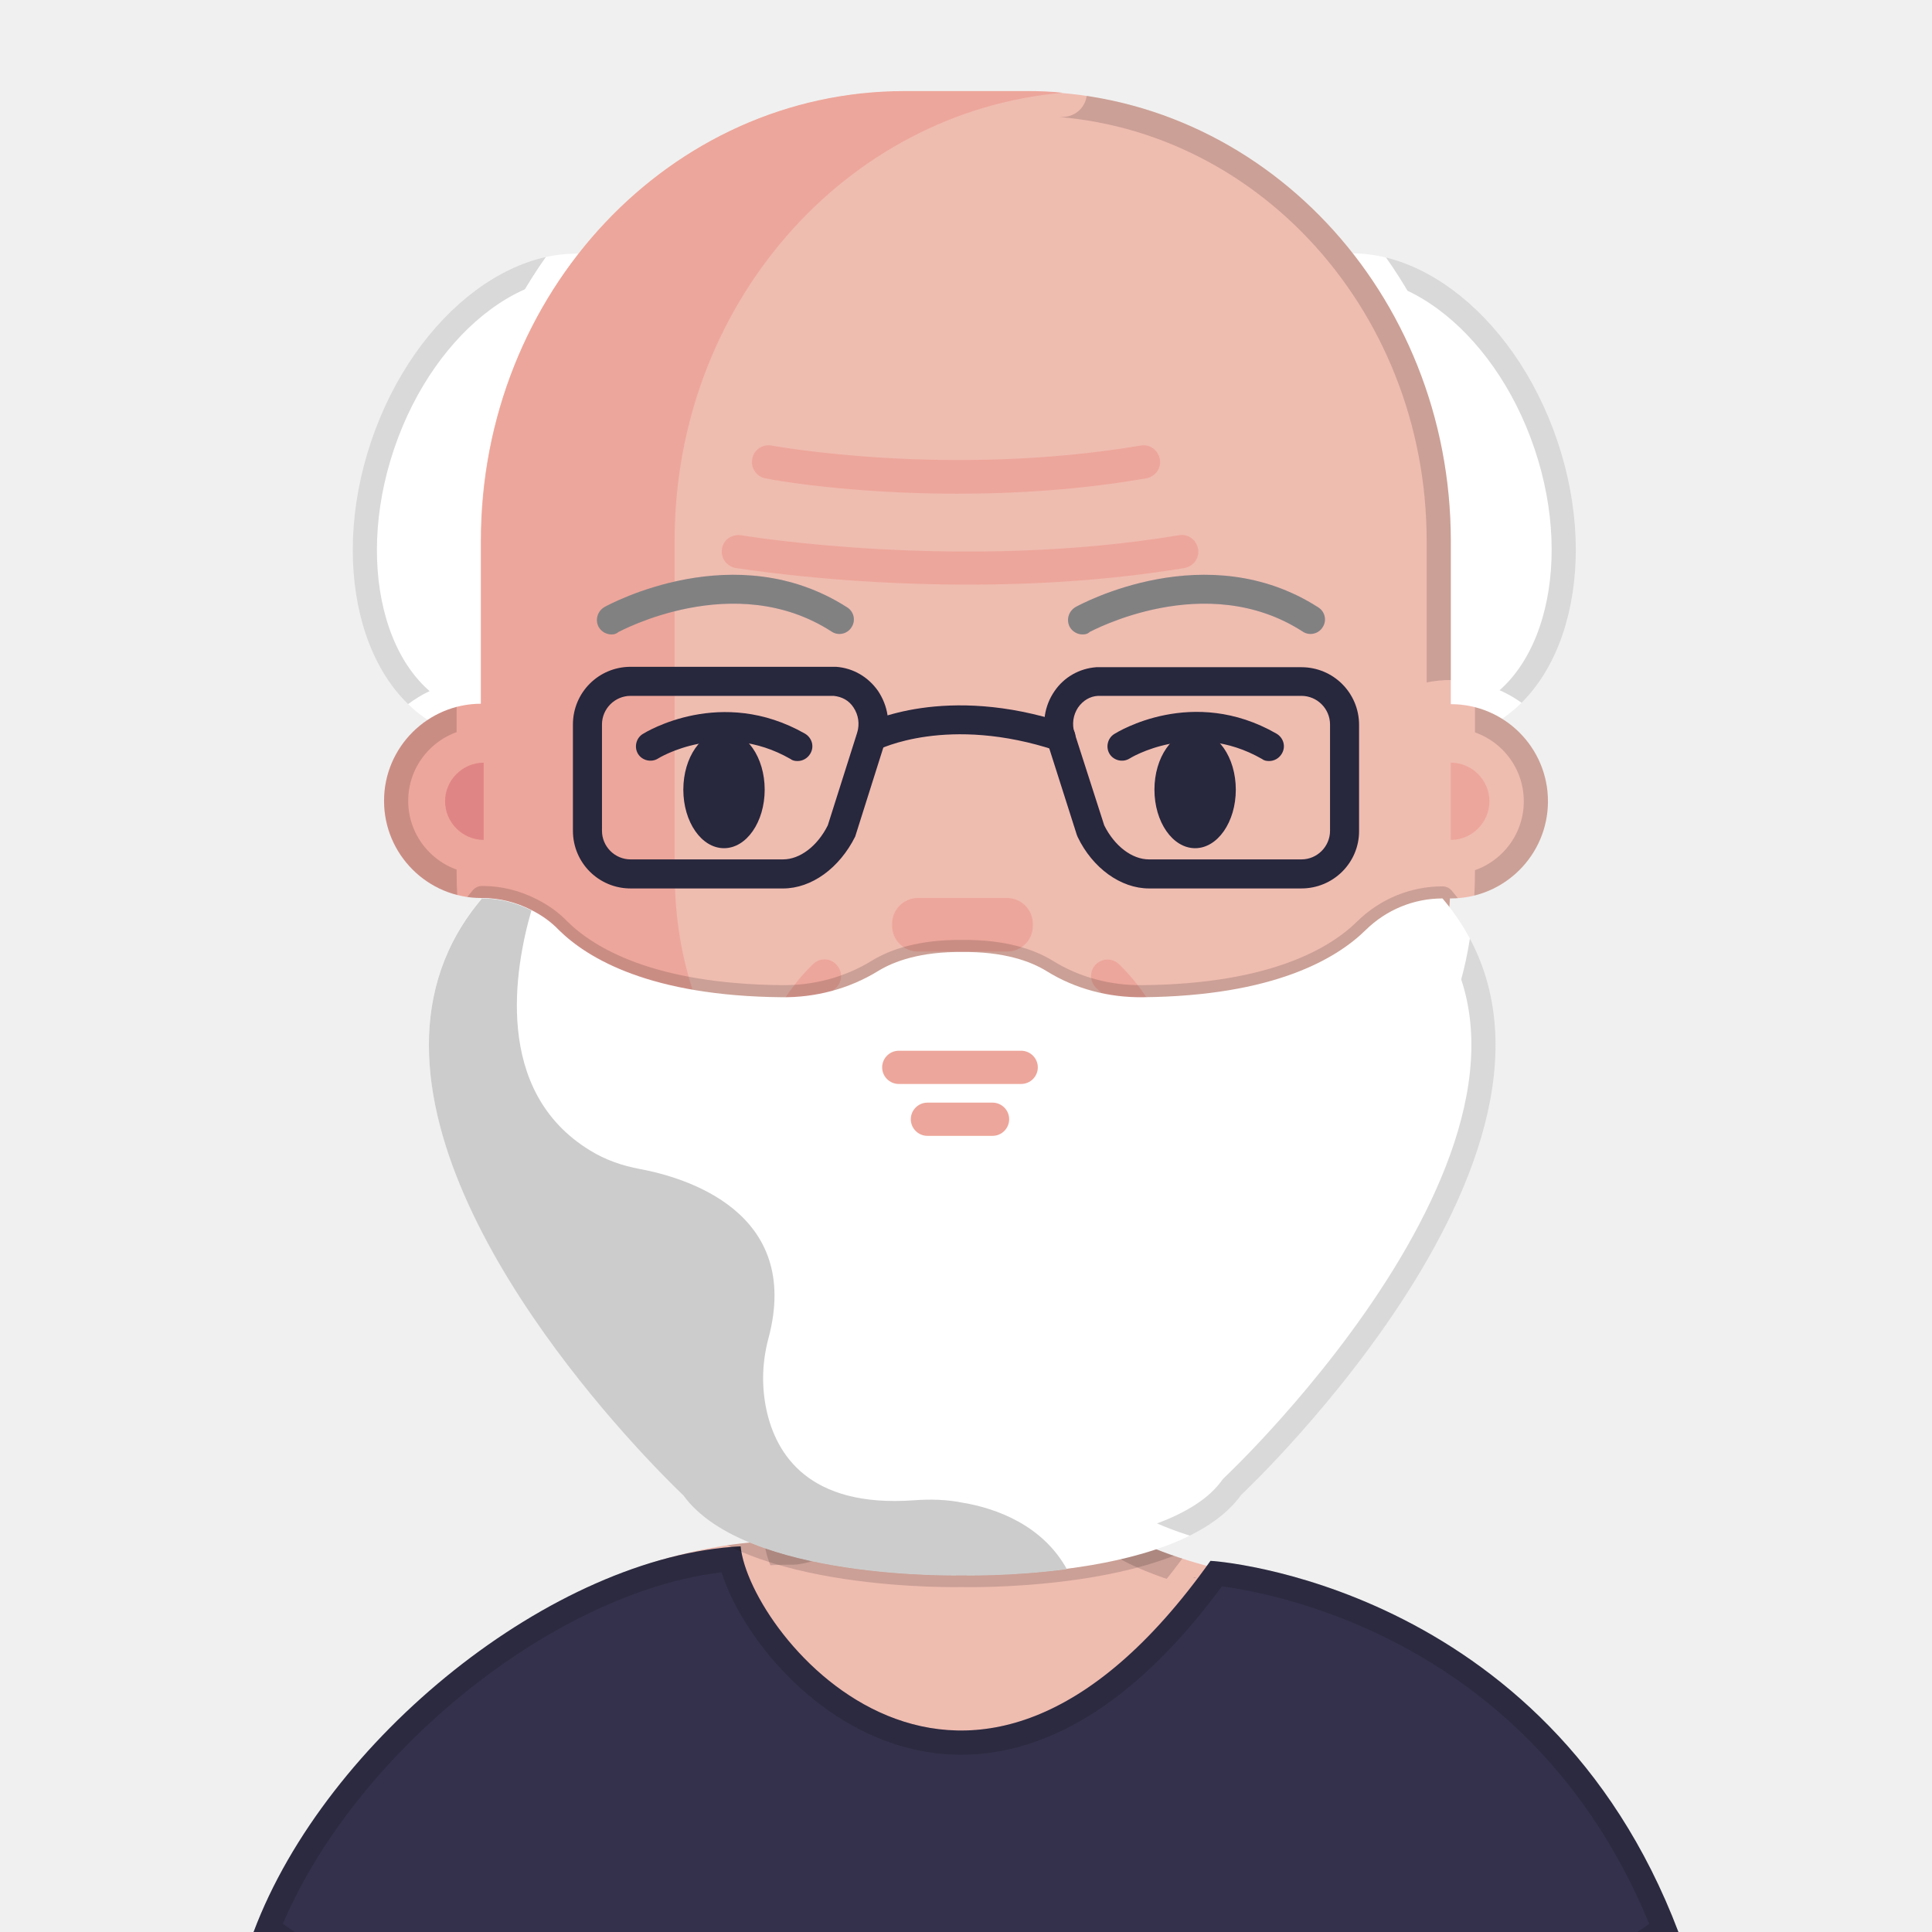
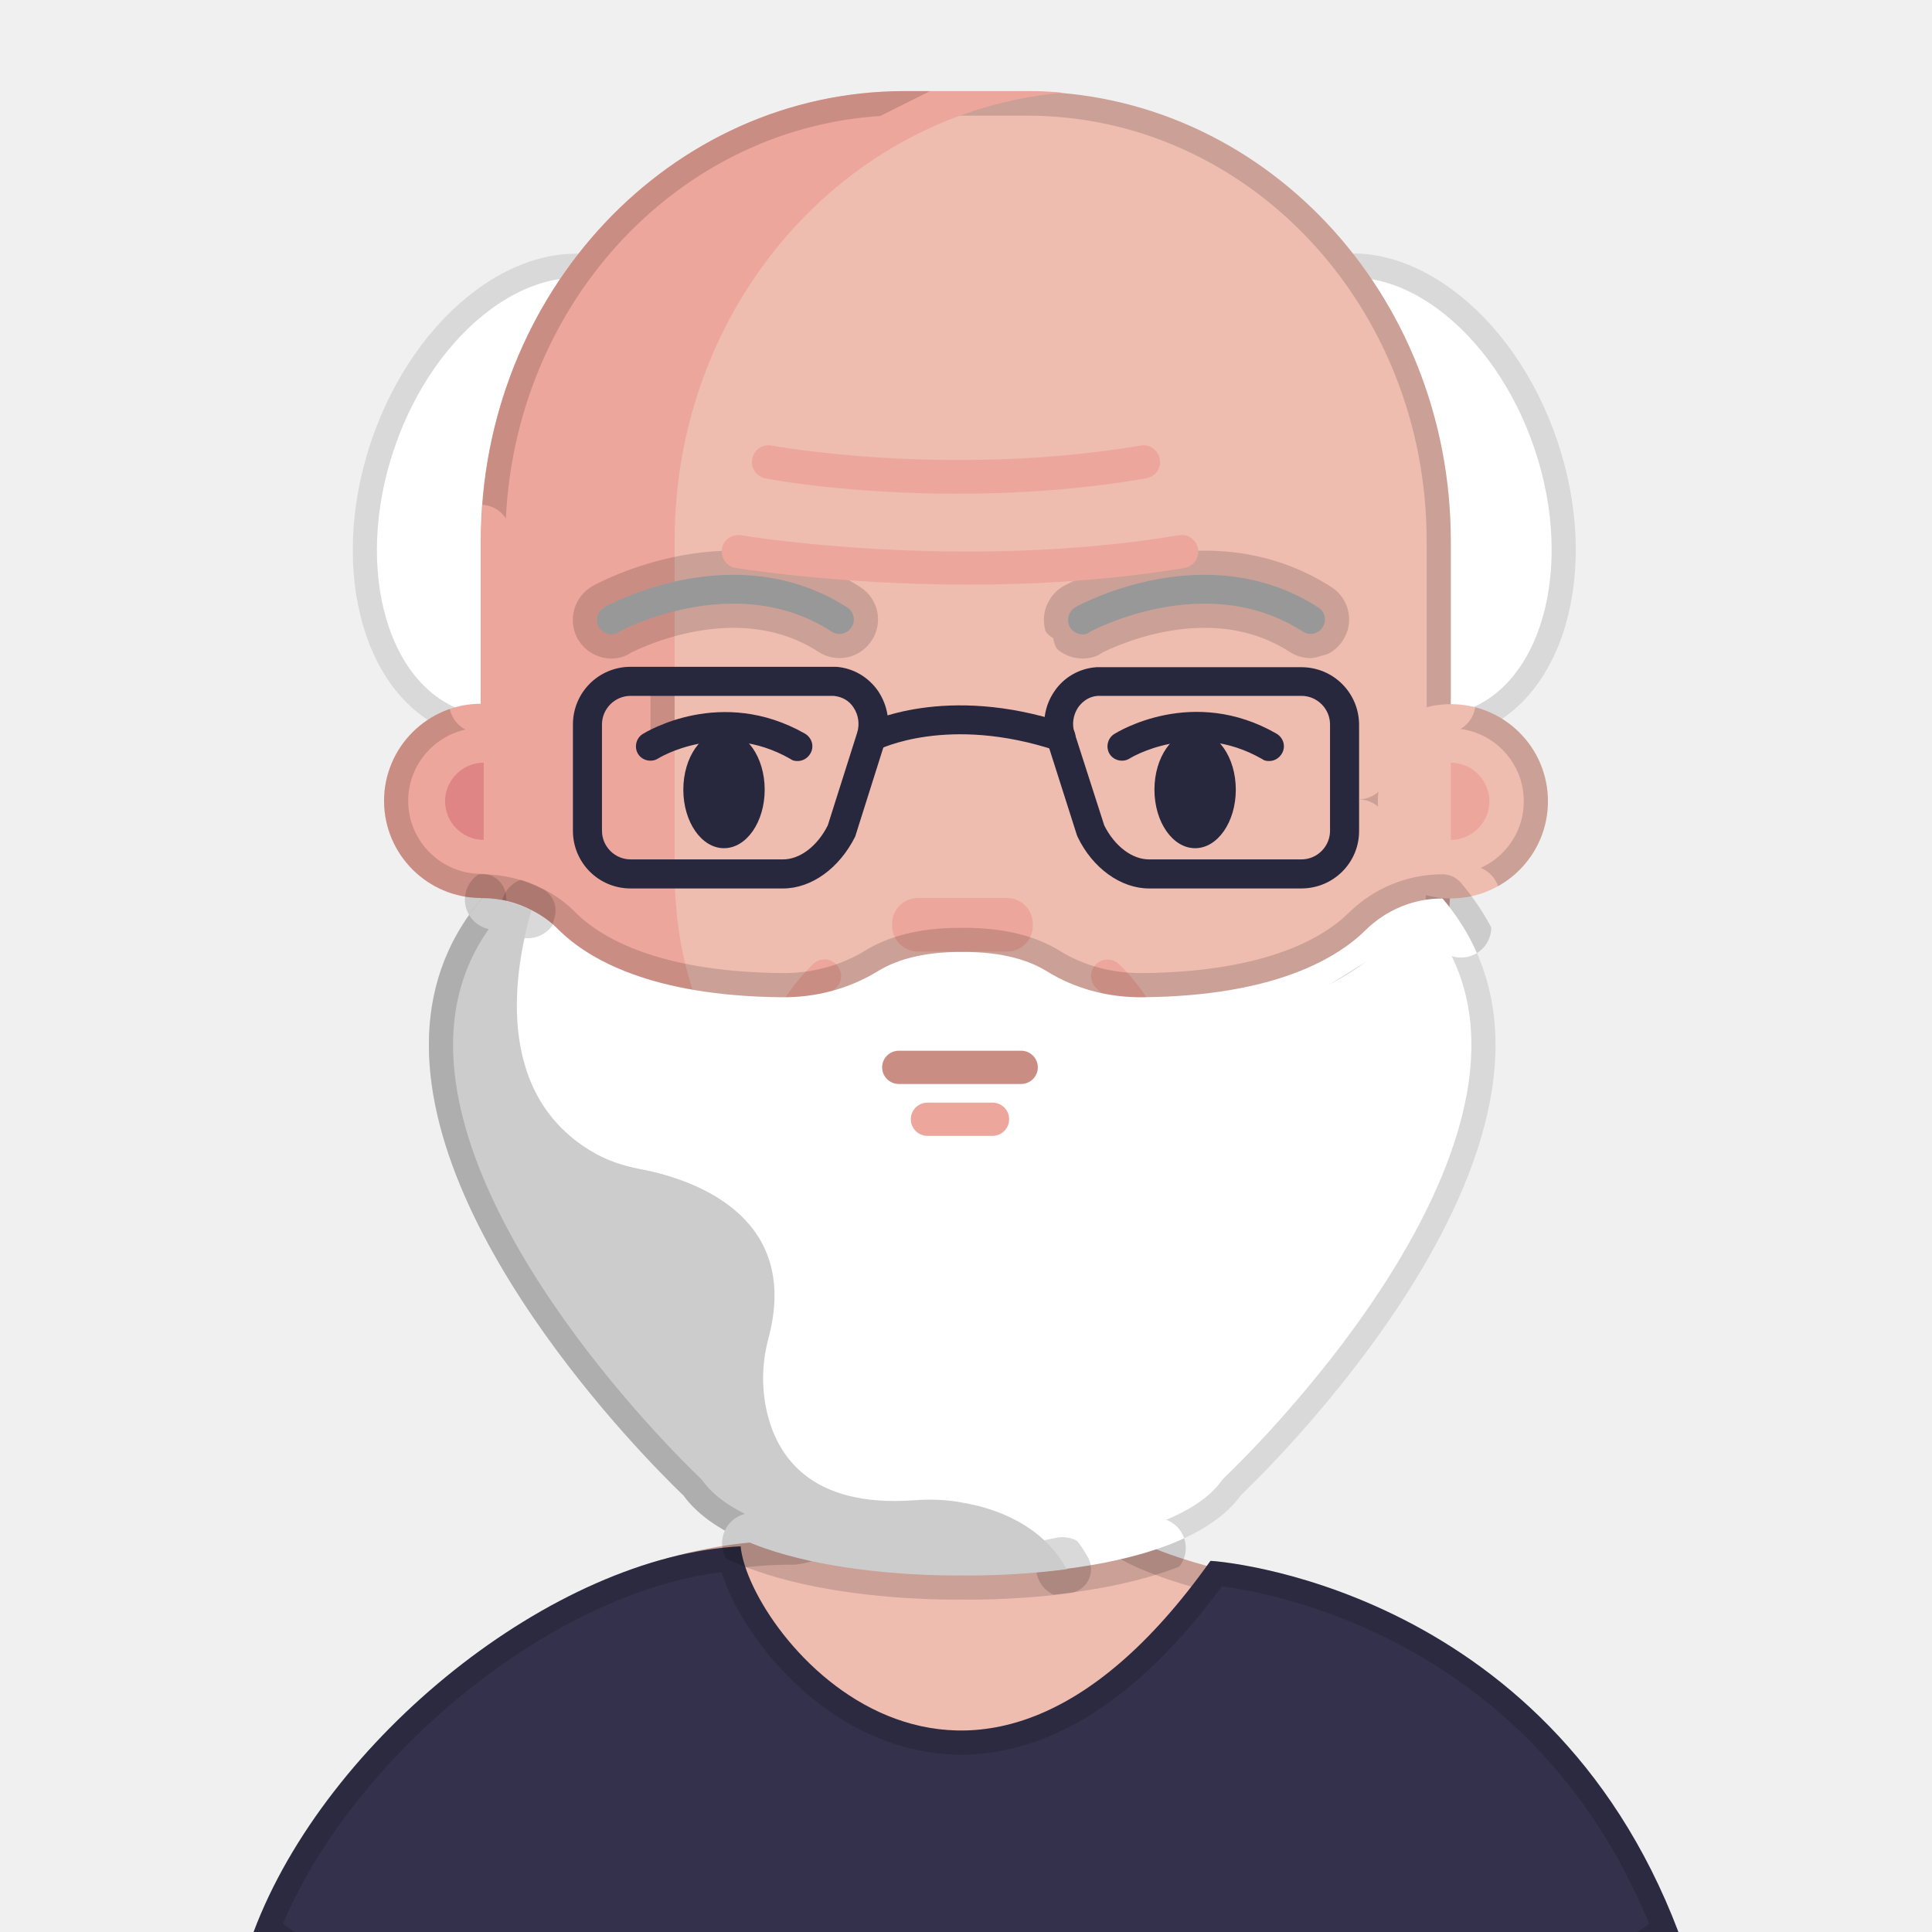
<svg xmlns="http://www.w3.org/2000/svg" id="Layer_1" viewBox="0 0 160 160">
+   <style>.abl{fill:none;stroke:#000;stroke-opacity:0.15;stroke-width:4;stroke-linejoin:round}.abc,.abk{fill:none;stroke:#000;stroke-width:5;stroke-linecap:round;stroke-linejoin:round}.abk{stroke:#fff}</style>
  <defs>
    <style>.cls-1{fill:#ccc;}.cls-2{fill:#989899;}.cls-3{fill:#fff;}.cls-4{fill:#efbcb0;}.cls-5{fill:#33314b;}.cls-6{fill:#eda69b;}.cls-7{fill:#e08585;}.cls-8{fill:#27273d;}</style>
  </defs>
  <g id="Avatars">
    <g id="Artboard">
      <g id="Men">
        <g id="Old-People-Avatar_43">
          <g fill="#fff">
            <ellipse cx="44.385" cy="41.154" rx="20.693" ry="14.403" transform="translate(-8.808386 70.03527) rotate(-71.3368)" id="ab0" />
          </g>
-           <mask id="am0" maskUnits="userSpaceOnUse" x="0" y="0" width="160" height="160">
+           <mask id="am0" maskUnits="userSpaceOnUse" x="-40" y="-40" width="240" height="240">
            <use href="#ab0" fill="#fff" />
-             <use href="#ab3" fill="#000" stroke="#000" stroke-width="4" stroke-linejoin="round" />
-             <use href="#ab4" fill="#000" stroke="#000" stroke-width="4" stroke-linejoin="round" />
-             <use href="#ab6" fill="#000" stroke="#000" stroke-width="4" stroke-linejoin="round" />
-             <use href="#ab9" fill="#000" stroke="#000" stroke-width="4" stroke-linejoin="round" />
-             <use href="#ab11" fill="#000" stroke="#000" stroke-width="4" stroke-linejoin="round" />
-             <use href="#ab12" fill="#000" stroke="#000" stroke-width="4" stroke-linejoin="round" />
          </mask>
-           <use href="#ab0" fill="none" stroke="#000" stroke-opacity="0.15" stroke-width="4" stroke-linejoin="round" mask="url(#am0)" />
+           <use class="abl" href="#ab0" mask="url(#am0)" />
          <g fill="#fff">
            <ellipse cx="115.331" cy="41.129" rx="14.403" ry="20.693" transform="translate(-7.096949 39.06915) rotate(-18.6632)" id="ab1" />
          </g>
-           <mask id="am1" maskUnits="userSpaceOnUse" x="0" y="0" width="160" height="160">
+           <mask id="am1" maskUnits="userSpaceOnUse" x="-40" y="-40" width="240" height="240">
            <use href="#ab1" fill="#fff" />
-             <use href="#ab3" fill="#000" stroke="#000" stroke-width="4" stroke-linejoin="round" />
-             <use href="#ab5" fill="#000" stroke="#000" stroke-width="4" stroke-linejoin="round" />
-             <use href="#ab7" fill="#000" stroke="#000" stroke-width="4" stroke-linejoin="round" />
-             <use href="#ab11" fill="#000" stroke="#000" stroke-width="4" stroke-linejoin="round" />
          </mask>
-           <use href="#ab1" fill="none" stroke="#000" stroke-opacity="0.15" stroke-width="4" stroke-linejoin="round" mask="url(#am1)" />
+           <use class="abl" href="#ab1" mask="url(#am1)" />
          <g fill="#efbcb0">
            <path d="M133.934,151.541c-6.084,4.744-12.822,8.663-20.006,11.688H46.072c-7.219-3.025-13.922-6.944-20.006-11.688l2.441-3.266c8.559-11.481,22.275-20.694,37.022-20.694h.206c2.097-.275,3.231-1.409,3.403-3.403v-18.597h21.931v18.597c0,4.469,13.819,6.463,16.878,7.528,9.9,3.472,17.256,8.147,23.547,16.534l2.441,3.3Z" id="ab2" />
          </g>
-           <mask id="am2" maskUnits="userSpaceOnUse" x="0" y="0" width="160" height="160">
-             <use href="#ab2" fill="#fff" />
-             <use href="#ab19" fill="#000" stroke="#000" stroke-width="4" stroke-linejoin="round" />
-           </mask>
-           <use href="#ab2" fill="none" stroke="#000" stroke-opacity="0.15" stroke-width="4" stroke-linejoin="round" mask="url(#am2)" />
-           <mask id="ao23_2" maskUnits="userSpaceOnUse" x="0" y="0" width="160" height="160">
+           <mask id="am2" maskUnits="userSpaceOnUse" x="-40" y="-40" width="240" height="240">
            <use href="#ab2" fill="#fff" />
          </mask>
-           <use href="#ab23" fill="none" stroke="#000" stroke-opacity="0.15" stroke-width="2" stroke-linejoin="round" mask="url(#ao23_2)" />
+           <use class="abl" href="#ab2" mask="url(#am2)" />
          <g fill="#efbcb0">
            <path d="M120.15,44.806v27.328c0,20.384-16.225,26.916-28.05,37.262-7.047,6.153-17.188,6.153-24.234,0-11.825-10.347-28.05-16.878-28.05-37.262v-27.328c0-20.556,15.709-37.228,35.062-37.228h10.175c19.422,0,35.097,16.672,35.097,37.228Z" id="ab3" />
          </g>
-           <mask id="am3" maskUnits="userSpaceOnUse" x="0" y="0" width="160" height="160">
-             <use href="#ab3" fill="#fff" />
-             <use href="#ab4" fill="#000" stroke="#000" stroke-width="4" stroke-linejoin="round" />
-             <use href="#ab5" fill="#000" stroke="#000" stroke-width="4" stroke-linejoin="round" />
-             <use href="#ab8" fill="#000" stroke="#000" stroke-width="4" stroke-linejoin="round" />
-             <use href="#ab9" fill="#000" stroke="#000" stroke-width="4" stroke-linejoin="round" />
-             <use href="#ab11" fill="#000" stroke="#000" stroke-width="4" stroke-linejoin="round" />
-             <use href="#ab12" fill="#000" stroke="#000" stroke-width="4" stroke-linejoin="round" />
-             <use href="#ab17" fill="#000" stroke="#000" stroke-width="4" stroke-linejoin="round" />
-             <use href="#ab18" fill="#000" stroke="#000" stroke-width="4" stroke-linejoin="round" />
-             <use href="#ab24" fill="#000" stroke="#000" stroke-width="4" stroke-linejoin="round" />
-             <use href="#ab25" fill="#000" stroke="#000" stroke-width="4" stroke-linejoin="round" />
-             <use href="#ab6" fill="#000" stroke="#000" stroke-width="4" stroke-linejoin="round" />
-             <use href="#ab7" fill="#000" stroke="#000" stroke-width="4" stroke-linejoin="round" />
-           </mask>
-           <use href="#ab3" fill="none" stroke="#000" stroke-opacity="0.15" stroke-width="4" stroke-linejoin="round" mask="url(#am3)" />
-           <mask id="ao23_3" maskUnits="userSpaceOnUse" x="0" y="0" width="160" height="160">
+           <mask id="am3" maskUnits="userSpaceOnUse" x="-40" y="-40" width="240" height="240">
            <use href="#ab3" fill="#fff" />
          </mask>
-           <use href="#ab23" fill="none" stroke="#000" stroke-opacity="0.15" stroke-width="2" stroke-linejoin="round" mask="url(#ao23_3)" />
+           <use class="abl" href="#ab3" mask="url(#am3)" />
          <g fill="#eda69b">
            <path d="M55.869,72.1v-27.328c0-19.525,14.128-35.509,32.141-37.091-.963-.103-1.925-.138-2.922-.138h-10.175c-19.388,0-35.063,16.672-35.063,37.228v13.509c-4.434,0-8.044,3.609-8.044,8.044s3.609,8.044,8.044,8.044h.069c1.169,18.597,16.603,25.025,27.947,34.994,5.775,5.053,13.612,5.981,20.144,2.75-1.444-.722-2.819-1.616-4.125-2.75-11.791-10.347-28.016-16.878-28.016-37.262Z" id="ab4" />
          </g>
-           <mask id="am4" maskUnits="userSpaceOnUse" x="0" y="0" width="160" height="160">
+           <mask id="am4" maskUnits="userSpaceOnUse" x="-40" y="-40" width="240" height="240">
            <use href="#ab4" fill="#fff" />
-             <use href="#ab3" fill="#000" stroke="#000" stroke-width="4" stroke-linejoin="round" />
-             <use href="#ab8" fill="#000" stroke="#000" stroke-width="4" stroke-linejoin="round" />
-             <use href="#ab9" fill="#000" stroke="#000" stroke-width="4" stroke-linejoin="round" />
-             <use href="#ab11" fill="#000" stroke="#000" stroke-width="4" stroke-linejoin="round" />
-             <use href="#ab12" fill="#000" stroke="#000" stroke-width="4" stroke-linejoin="round" />
-             <use href="#ab17" fill="#000" stroke="#000" stroke-width="4" stroke-linejoin="round" />
-             <use href="#ab18" fill="#000" stroke="#000" stroke-width="4" stroke-linejoin="round" />
-             <use href="#ab24" fill="#000" stroke="#000" stroke-width="4" stroke-linejoin="round" />
-             <use href="#ab25" fill="#000" stroke="#000" stroke-width="4" stroke-linejoin="round" />
-             <use href="#ab6" fill="#000" stroke="#000" stroke-width="4" stroke-linejoin="round" />
-             <use href="#ab7" fill="#000" stroke="#000" stroke-width="4" stroke-linejoin="round" />
+             <polyline class="abc" points="39.7,58.2 39.8,44.3" />
+             <polyline class="abc" points="86.7,7.5 78.7,9.5 73.3,12.2 68.3,15.8 61.8,23.3 58.0,31.5" />
+             <polyline class="abc" points="57.8,31.7 55.8,40.0 55.8,48.0" />
+             <polyline class="abc" points="55.8,50.7 55.8,55.0" />
+             <polyline class="abc" points="55.8,62.3 55.8,71.0" />
+             <polyline class="abc" points="55.8,73.7 57.2,81.7" />
          </mask>
-           <use href="#ab4" fill="none" stroke="#000" stroke-opacity="0.15" stroke-width="4" stroke-linejoin="round" mask="url(#am4)" />
-           <mask id="ao23_4" maskUnits="userSpaceOnUse" x="0" y="0" width="160" height="160">
-             <use href="#ab4" fill="#fff" />
-           </mask>
-           <use href="#ab23" fill="none" stroke="#000" stroke-opacity="0.15" stroke-width="2" stroke-linejoin="round" mask="url(#ao23_4)" />
+           <use class="abl" href="#ab4" mask="url(#am4)" />
          <g fill="#efbcb0">
            <circle cx="120.15" cy="66.359" r="8.044" id="ab5" />
          </g>
-           <mask id="am5" maskUnits="userSpaceOnUse" x="0" y="0" width="160" height="160">
+           <mask id="am5" maskUnits="userSpaceOnUse" x="-40" y="-40" width="240" height="240">
            <use href="#ab5" fill="#fff" />
-             <use href="#ab3" fill="#000" stroke="#000" stroke-width="4" stroke-linejoin="round" />
+             <polyline class="abc" points="121.7,74.2 119.7,74.2" />
+             <polyline class="abc" points="119.3,74.2 115.3,72.8 113.2,70.7 112.5,68.7" />
+             <polyline class="abc" points="112.5,63.7 113.2,61.7 115.3,59.5 119.7,58.2" />
          </mask>
-           <use href="#ab5" fill="none" stroke="#000" stroke-opacity="0.15" stroke-width="4" stroke-linejoin="round" mask="url(#am5)" />
-           <mask id="ao23_5" maskUnits="userSpaceOnUse" x="0" y="0" width="160" height="160">
-             <use href="#ab5" fill="#fff" />
-           </mask>
-           <use href="#ab23" fill="none" stroke="#000" stroke-opacity="0.15" stroke-width="2" stroke-linejoin="round" mask="url(#ao23_5)" />
+           <use class="abl" href="#ab5" mask="url(#am5)" />
          <g fill="#989899">
            <path d="M50.644,52.541c-.412,0-.825-.206-1.066-.619-.309-.584-.103-1.306.481-1.65.447-.241,10.863-5.912,20.109.034.55.344.722,1.1.344,1.65-.344.55-1.1.722-1.65.344-8.044-5.191-17.531,0-17.634.034-.206.172-.378.206-.584.206Z" id="ab6" />
          </g>
-           <mask id="am6" maskUnits="userSpaceOnUse" x="0" y="0" width="160" height="160">
-             <use href="#ab6" fill="#fff" />
+           <mask id="ao6" maskUnits="userSpaceOnUse" x="-40" y="-40" width="240" height="240">
+             <polyline class="abk" points="50.7,52.5 49.2,51.0 50.3,49.8 55.8,48.0" />
+             <polyline class="abk" points="56.0,47.8 63.3,47.5 67.0,48.5 70.5,50.7 70.0,52.2 68.7,52.2 62.7,49.8 56.0,50.5" />
+             <polyline class="abk" points="55.7,50.5 50.7,52.5" />
+             <use href="#ab6" fill="#000" />
          </mask>
-           <use href="#ab6" fill="none" stroke="#000" stroke-opacity="0.15" stroke-width="4" stroke-linejoin="round" mask="url(#am6)" />
+           <use class="abl" href="#ab6" mask="url(#ao6)" />
          <g fill="#989899">
            <path d="M89.659,52.541c-.412,0-.825-.206-1.066-.619-.309-.584-.103-1.306.481-1.65.447-.241,10.863-5.912,20.109.034.55.344.722,1.1.344,1.65-.344.55-1.1.722-1.65.344-8.044-5.191-17.531,0-17.634.034-.172.172-.378.206-.584.206Z" id="ab7" />
          </g>
-           <mask id="am7" maskUnits="userSpaceOnUse" x="0" y="0" width="160" height="160">
-             <use href="#ab7" fill="#fff" />
+           <mask id="ao7" maskUnits="userSpaceOnUse" x="-40" y="-40" width="240" height="240">
+             <polyline class="abk" points="88.5,50.7 92.3,48.5 96.7,47.5 104.0,47.8 108.7,49.8 109.5,51.7 107.7,52.2 101.7,49.8 95.3,50.5" />
+             <polyline class="abk" points="95.0,50.5 89.7,52.5" />
+             <use href="#ab7" fill="#000" />
          </mask>
-           <use href="#ab7" fill="none" stroke="#000" stroke-opacity="0.15" stroke-width="4" stroke-linejoin="round" mask="url(#am7)" />
-           <g fill="#eda69b">
-             <path d="M83.403,78.803h-7.391c-1.169,0-2.131-.963-2.131-2.131v-.172c0-1.169.963-2.131,2.131-2.131h7.391c1.169,0,2.131.963,2.131,2.131v.172c0,1.203-.963,2.131-2.131,2.131Z" id="ab8" />
-           </g>
-           <mask id="ao23_8" maskUnits="userSpaceOnUse" x="0" y="0" width="160" height="160">
-             <use href="#ab8" fill="#fff" />
-           </mask>
-           <use href="#ab23" fill="none" stroke="#000" stroke-opacity="0.15" stroke-width="2" stroke-linejoin="round" mask="url(#ao23_8)" />
-           <g fill="#e08585">
-             <path d="M40.056,63.162c-1.753,0-3.197,1.444-3.197,3.197s1.444,3.197,3.197,3.197v-6.394Z" id="ab9" />
-           </g>
+           <use class="abl" href="#ab7" mask="url(#ao7)" />
+           <path id="Path-4" class="cls-6" d="M83.403,78.803h-7.391c-1.169,0-2.131-.963-2.131-2.131v-.172c0-1.169.963-2.131,2.131-2.131h7.391c1.169,0,2.131.963,2.131,2.131v.172c0,1.203-.963,2.131-2.131,2.131Z" />
+           <path id="Path-5" class="cls-7" d="M40.056,63.162c-1.753,0-3.197,1.444-3.197,3.197s1.444,3.197,3.197,3.197v-6.394Z" />
          <path id="Path-6" class="cls-6" d="M120.15,69.556c1.753,0,3.197-1.444,3.197-3.197s-1.444-3.197-3.197-3.197v6.394Z" />
-           <g fill="#eda69b">
-             <path d="M80.172,48.416c-10.931,0-19.113-1.375-19.25-1.375-.756-.138-1.238-.825-1.134-1.581.103-.756.825-1.238,1.581-1.134.172.034,18.15,3.025,36.266,0,.756-.138,1.444.378,1.581,1.134.138.756-.378,1.444-1.134,1.581-6.222,1.031-12.409,1.375-17.909,1.375Z" id="ab11" />
-           </g>
-           <g fill="#eda69b">
-             <path d="M79.313,40.887c-9.075,0-15.503-1.169-15.916-1.272-.756-.138-1.238-.859-1.1-1.616.138-.756.859-1.238,1.616-1.1.138.034,14.644,2.681,30.559,0,.756-.138,1.444.378,1.581,1.134.137.756-.378,1.444-1.134,1.581-5.569.963-10.931,1.272-15.606,1.272Z" id="ab12" />
-           </g>
+           <path class="cls-6" d="M80.172,48.416c-10.931,0-19.113-1.375-19.25-1.375-.756-.138-1.238-.825-1.134-1.581.103-.756.825-1.238,1.581-1.134.172.034,18.15,3.025,36.266,0,.756-.138,1.444.378,1.581,1.134.138.756-.378,1.444-1.134,1.581-6.222,1.031-12.409,1.375-17.909,1.375Z" />
+           <path class="cls-6" d="M79.313,40.887c-9.075,0-15.503-1.169-15.916-1.272-.756-.138-1.238-.859-1.1-1.616.138-.756.859-1.238,1.616-1.1.138.034,14.644,2.681,30.559,0,.756-.138,1.444.378,1.581,1.134.137.756-.378,1.444-1.134,1.581-5.569.963-10.931,1.272-15.606,1.272Z" />
          <ellipse id="Oval-4" class="cls-8" cx="59.959" cy="65.397" rx="3.369" ry="4.847" />
          <ellipse id="Oval-5" class="cls-8" cx="98.975" cy="65.397" rx="3.369" ry="4.847" />
          <path class="cls-8" d="M66.044,63.025c-.206,0-.412-.034-.584-.172-5.706-3.266-10.931-.069-10.966-.034-.55.344-1.306.172-1.65-.378-.344-.55-.172-1.306.378-1.65.275-.172,6.497-3.987,13.441-.034.584.344.791,1.066.447,1.65-.241.412-.653.619-1.066.619Z" />
          <path class="cls-8" d="M105.094,63.025c-.206,0-.412-.034-.584-.172-5.706-3.266-10.931-.069-10.966-.034-.55.344-1.306.172-1.65-.378-.344-.55-.172-1.306.378-1.65.275-.172,6.497-4.022,13.441-.034.584.344.791,1.066.447,1.65-.241.412-.653.619-1.066.619Z" />
-           <g fill="#eda69b">
-             <path d="M67.419,101.628c-.412,0-.791-.172-1.066-.516-9.488-11.894.928-21.209,1.031-21.312.584-.516,1.444-.447,1.925.138.516.584.447,1.444-.138,1.925h0c-.344.309-8.525,7.734-.688,17.531.481.584.378,1.444-.206,1.925-.275.206-.55.309-.859.309Z" id="ab17" />
-           </g>
-           <mask id="ao23_17" maskUnits="userSpaceOnUse" x="0" y="0" width="160" height="160">
-             <use href="#ab17" fill="#fff" />
-           </mask>
-           <use href="#ab23" fill="none" stroke="#000" stroke-opacity="0.15" stroke-width="2" stroke-linejoin="round" mask="url(#ao23_17)" />
-           <g fill="#eda69b">
-             <path d="M92.581,101.628c-.309,0-.619-.103-.859-.309-.584-.481-.688-1.341-.206-1.925,7.803-9.797-.344-17.222-.688-17.531-.584-.516-.619-1.375-.138-1.925.516-.584,1.375-.619,1.925-.138.103.103,10.519,9.419,1.031,21.312-.241.309-.653.516-1.066.516Z" id="ab18" />
-           </g>
-           <mask id="ao23_18" maskUnits="userSpaceOnUse" x="0" y="0" width="160" height="160">
-             <use href="#ab18" fill="#fff" />
-           </mask>
-           <use href="#ab23" fill="none" stroke="#000" stroke-opacity="0.15" stroke-width="2" stroke-linejoin="round" mask="url(#ao23_18)" />
+           <path class="cls-6" d="M67.419,101.628c-.412,0-.791-.172-1.066-.516-9.488-11.894.928-21.209,1.031-21.312.584-.516,1.444-.447,1.925.138.516.584.447,1.444-.138,1.925h0c-.344.309-8.525,7.734-.688,17.531.481.584.378,1.444-.206,1.925-.275.206-.55.309-.859.309Z" />
+           <path class="cls-6" d="M92.581,101.628c-.309,0-.619-.103-.859-.309-.584-.481-.688-1.341-.206-1.925,7.803-9.797-.344-17.222-.688-17.531-.584-.516-.619-1.375-.138-1.925.516-.584,1.375-.619,1.925-.138.103.103,10.519,9.419,1.031,21.312-.241.309-.653.516-1.066.516Z" />
          <g fill="#33314b">
            <path d="M139,160c-15.022,11.963-38.306,10-59,10-20.591,0-44.013,1.825-59-10,6-16,24.831-31.147,40.334-31.938.722,7.391,18.734,29.597,38.912,1.203-.034-.034,27.753,1.734,38.753,30.734Z" id="ab19" />
          </g>
-           <mask id="am19" maskUnits="userSpaceOnUse" x="0" y="0" width="160" height="160">
+           <mask id="am19" maskUnits="userSpaceOnUse" x="-40" y="-40" width="240" height="240">
            <use href="#ab19" fill="#fff" />
          </mask>
-           <use href="#ab19" fill="none" stroke="#000" stroke-opacity="0.15" stroke-width="4" stroke-linejoin="round" mask="url(#am19)" />
-           <mask id="ao23_19" maskUnits="userSpaceOnUse" x="0" y="0" width="160" height="160">
-             <use href="#ab19" fill="#fff" />
-           </mask>
-           <use href="#ab23" fill="none" stroke="#000" stroke-opacity="0.15" stroke-width="2" stroke-linejoin="round" mask="url(#ao23_19)" />
+           <use class="abl" href="#ab19" mask="url(#am19)" />
          <path class="cls-8" d="M64.841,73.578h-12.616c-2.647,0-4.778-2.131-4.778-4.778v-8.8c0-2.647,2.131-4.778,4.778-4.778h17.016c1.409.103,2.647.825,3.472,1.994.825,1.238,1.066,2.716.619,4.125l-2.509,7.941c-1.306,2.612-3.609,4.297-5.981,4.297ZM52.225,57.628c-1.306,0-2.372,1.066-2.372,2.372v8.8c0,1.306,1.066,2.372,2.372,2.372h12.616c1.409,0,2.853-1.1,3.713-2.819l2.441-7.7c.206-.688.103-1.444-.309-2.062-.378-.584-.963-.894-1.65-.963h-16.809Z" />
          <path class="cls-8" d="M107.775,73.578h-12.616c-2.338,0-4.675-1.684-5.912-4.263l-.069-.172-2.475-7.769c-.447-1.409-.206-2.922.619-4.125.791-1.169,2.062-1.891,3.472-1.994h16.981c2.647,0,4.778,2.131,4.778,4.778v8.8c0,2.612-2.131,4.744-4.778,4.744ZM91.447,68.353c.859,1.719,2.303,2.819,3.713,2.819h12.616c1.306,0,2.372-1.066,2.372-2.372v-8.8c0-1.306-1.066-2.372-2.372-2.372h-16.844c-.653.034-1.238.378-1.65.963-.412.619-.516,1.375-.309,2.062l2.475,7.7Z" />
          <path class="cls-8" d="M87.872,62.234c-.138,0-.241-.034-.378-.069-9.006-2.991-14.713-.103-14.781-.069-.584.309-1.306.069-1.616-.516-.309-.584-.069-1.306.516-1.616.275-.138,6.669-3.369,16.637-.069.619.206.963.894.756,1.512-.172.481-.653.825-1.134.825Z" />
          <g fill="#fff">
            <path d="M102.791,123.8c-2.716,3.781-9.075,5.431-14.438,6.119-4.709.619-8.662.516-8.662.516,0,0-17.978.447-23.1-6.634,0,0-21.072-19.731-21.072-37.297,0-4.297,1.272-8.456,4.4-12.134,1.444,0,2.819.344,4.091.997.825.412,1.616.963,2.269,1.65,2.406,2.372,7.597,5.466,18.459,5.569,2.784.034,5.569-.688,7.975-2.166,1.341-.825,3.541-1.616,6.978-1.581,3.438-.034,5.638.756,6.978,1.581,2.372,1.478,5.156,2.2,7.975,2.166,10.863-.103,16.053-3.197,18.459-5.569,1.719-1.684,3.988-2.612,6.359-2.612,15.95,18.838-16.672,49.397-16.672,49.397Z" id="ab23" />
          </g>
-           <mask id="am23" maskUnits="userSpaceOnUse" x="0" y="0" width="160" height="160">
+           <mask id="am23" maskUnits="userSpaceOnUse" x="-40" y="-40" width="240" height="240">
            <use href="#ab23" fill="#fff" />
-             <use href="#ab26" fill="#000" stroke="#000" stroke-width="4" stroke-linejoin="round" />
-             <use href="#ab2" fill="#000" stroke="#000" stroke-width="4" stroke-linejoin="round" />
-             <use href="#ab3" fill="#000" stroke="#000" stroke-width="4" stroke-linejoin="round" />
-             <use href="#ab4" fill="#000" stroke="#000" stroke-width="4" stroke-linejoin="round" />
-             <use href="#ab5" fill="#000" stroke="#000" stroke-width="4" stroke-linejoin="round" />
-             <use href="#ab8" fill="#000" stroke="#000" stroke-width="4" stroke-linejoin="round" />
-             <use href="#ab17" fill="#000" stroke="#000" stroke-width="4" stroke-linejoin="round" />
-             <use href="#ab18" fill="#000" stroke="#000" stroke-width="4" stroke-linejoin="round" />
-             <use href="#ab19" fill="#000" stroke="#000" stroke-width="4" stroke-linejoin="round" />
-             <use href="#ab24" fill="#000" stroke="#000" stroke-width="4" stroke-linejoin="round" />
-             <use href="#ab25" fill="#000" stroke="#000" stroke-width="4" stroke-linejoin="round" />
+             <polyline class="abc" points="44.0,75.2 49.7,79.5 57.0,81.8" />
+             <polyline class="abc" points="57.3,81.8 64.7,82.5" />
+             <polyline class="abc" points="65.0,82.5 69.0,81.8" />
+             <polyline class="abc" points="69.3,81.8 76.0,78.8 83.0,78.8 90.3,81.8" />
+             <polyline class="abc" points="90.7,81.8 94.7,82.5" />
+             <polyline class="abc" points="95.0,82.5 102.3,81.8 107.0,80.5 116.7,74.5 119.3,74.2 121.0,76.8" />
+             <polyline class="abc" points="95.7,128.2 92.7,128.8" />
+             <polyline class="abc" points="92.3,128.8 88.3,129.8" />
          </mask>
-           <use href="#ab23" fill="none" stroke="#000" stroke-opacity="0.15" stroke-width="4" stroke-linejoin="round" mask="url(#am23)" />
+           <use class="abl" href="#ab23" mask="url(#am23)" />
+           <mask id="ao23" maskUnits="userSpaceOnUse" x="-40" y="-40" width="240" height="240">
+             <polyline class="abk" points="44.0,75.2 49.7,79.5 57.0,81.8" />
+             <polyline class="abk" points="57.3,81.8 64.7,82.5" />
+             <polyline class="abk" points="65.0,82.5 69.0,81.8" />
+             <polyline class="abk" points="69.3,81.8 76.0,78.8 83.0,78.8 90.3,81.8" />
+             <polyline class="abk" points="90.7,81.8 94.7,82.5" />
+             <polyline class="abk" points="95.0,82.5 102.3,81.8 107.0,80.5 116.7,74.5 119.3,74.2 121.0,76.8" />
+             <polyline class="abk" points="95.7,128.2 92.7,128.8" />
+             <polyline class="abk" points="92.3,128.8 88.3,129.8" />
+             <use href="#ab23" fill="#000" />
+           </mask>
+           <use class="abl" href="#ab23" mask="url(#ao23)" />
          <g fill="#eda69b">
            <path d="M84.572,89.769h-10.141c-.756,0-1.375-.619-1.375-1.375s.619-1.375,1.375-1.375h10.141c.756,0,1.375.619,1.375,1.375s-.619,1.375-1.375,1.375Z" id="ab24" />
          </g>
-           <g fill="#eda69b">
-             <path d="M82.2,94.066h-5.397c-.756,0-1.375-.619-1.375-1.375s.619-1.375,1.375-1.375h5.397c.756,0,1.375.619,1.375,1.375s-.619,1.375-1.375,1.375Z" id="ab25" />
-           </g>
+           <mask id="am24" maskUnits="userSpaceOnUse" x="-40" y="-40" width="240" height="240">
+             <use href="#ab24" fill="#fff" />
+           </mask>
+           <use class="abl" href="#ab24" mask="url(#am24)" />
+           <path class="cls-6" d="M82.2,94.066h-5.397c-.756,0-1.375-.619-1.375-1.375s.619-1.375,1.375-1.375h5.397c.756,0,1.375.619,1.375,1.375s-.619,1.375-1.375,1.375Z" />
          <g fill="#ccc">
            <path d="M88.353,129.953c-4.709.619-8.662.516-8.662.516,0,0-17.978.447-23.1-6.634,0,0-21.072-19.731-21.072-37.297,0-4.297,1.272-8.456,4.4-12.134,1.444,0,2.819.344,4.091.997-1.375,4.744-3.197,14.953,4.847,19.869,1.272.791,2.681,1.272,4.159,1.547,3.678.688,13.441,3.506,10.622,14.025-.516,1.925-.584,3.919-.172,5.878.791,3.713,3.506,8.147,12.203,7.528,1.375-.103,2.75-.069,4.091.206,2.681.447,6.566,1.822,8.594,5.5Z" id="ab26" />
          </g>
+           <mask id="am26" maskUnits="userSpaceOnUse" x="-40" y="-40" width="240" height="240">
+             <use href="#ab26" fill="#fff" />
+             <polyline class="abc" points="86.0,130.2 73.3,130.2 62.3,127.8" />
+             <polyline class="abc" points="41.0,74.5 43.7,75.2" />
+             <polyline class="abc" points="43.8,75.3 42.5,82.7 43.5,89.0 47.7,94.5 50.7,96.2 58.0,98.2 62.8,102.3 63.8,105.0 63.2,116.7 64.8,120.3 69.0,123.5 82.0,124.8 85.7,126.8 88.2,129.7" />
+             <polyline class="abc" points="88.0,129.8 86.0,130.2" />
+           </mask>
+           <use class="abl" href="#ab26" mask="url(#am26)" />
+           <mask id="ao26" maskUnits="userSpaceOnUse" x="-40" y="-40" width="240" height="240">
+             <polyline class="abk" points="86.0,130.2 73.3,130.2 62.3,127.8" />
+             <polyline class="abk" points="41.0,74.5 43.7,75.2" />
+             <polyline class="abk" points="88.0,129.8 86.0,130.2" />
+             <use href="#ab26" fill="#000" />
+           </mask>
+           <use class="abl" href="#ab26" mask="url(#ao26)" />
        </g>
      </g>
    </g>
  </g>
</svg>
